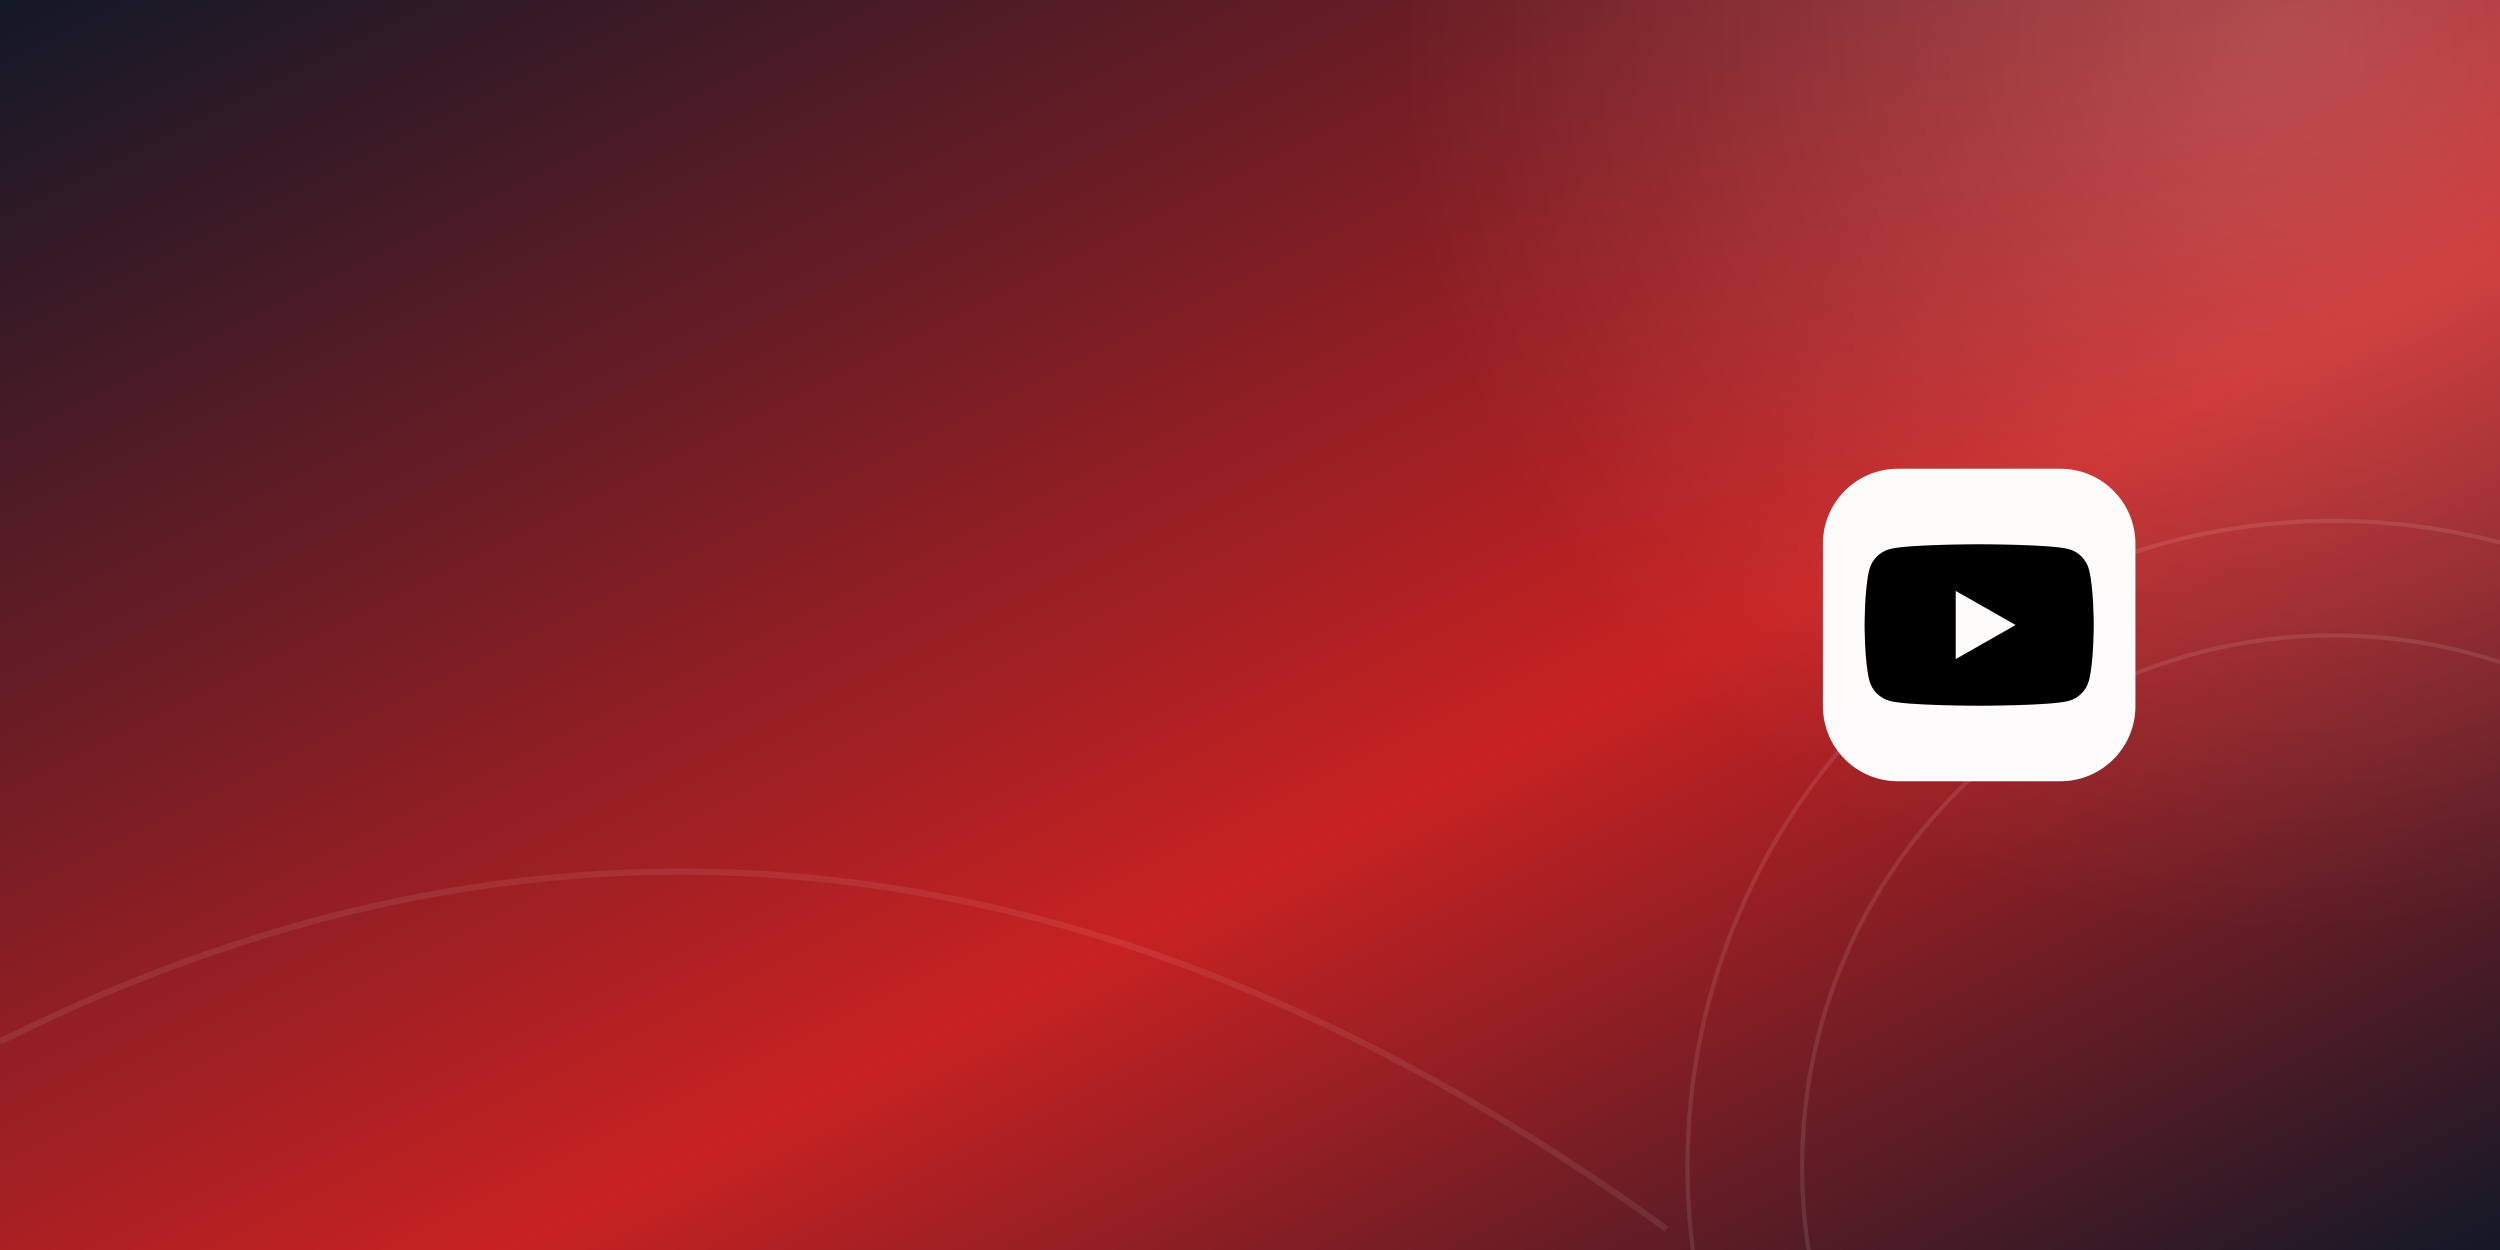
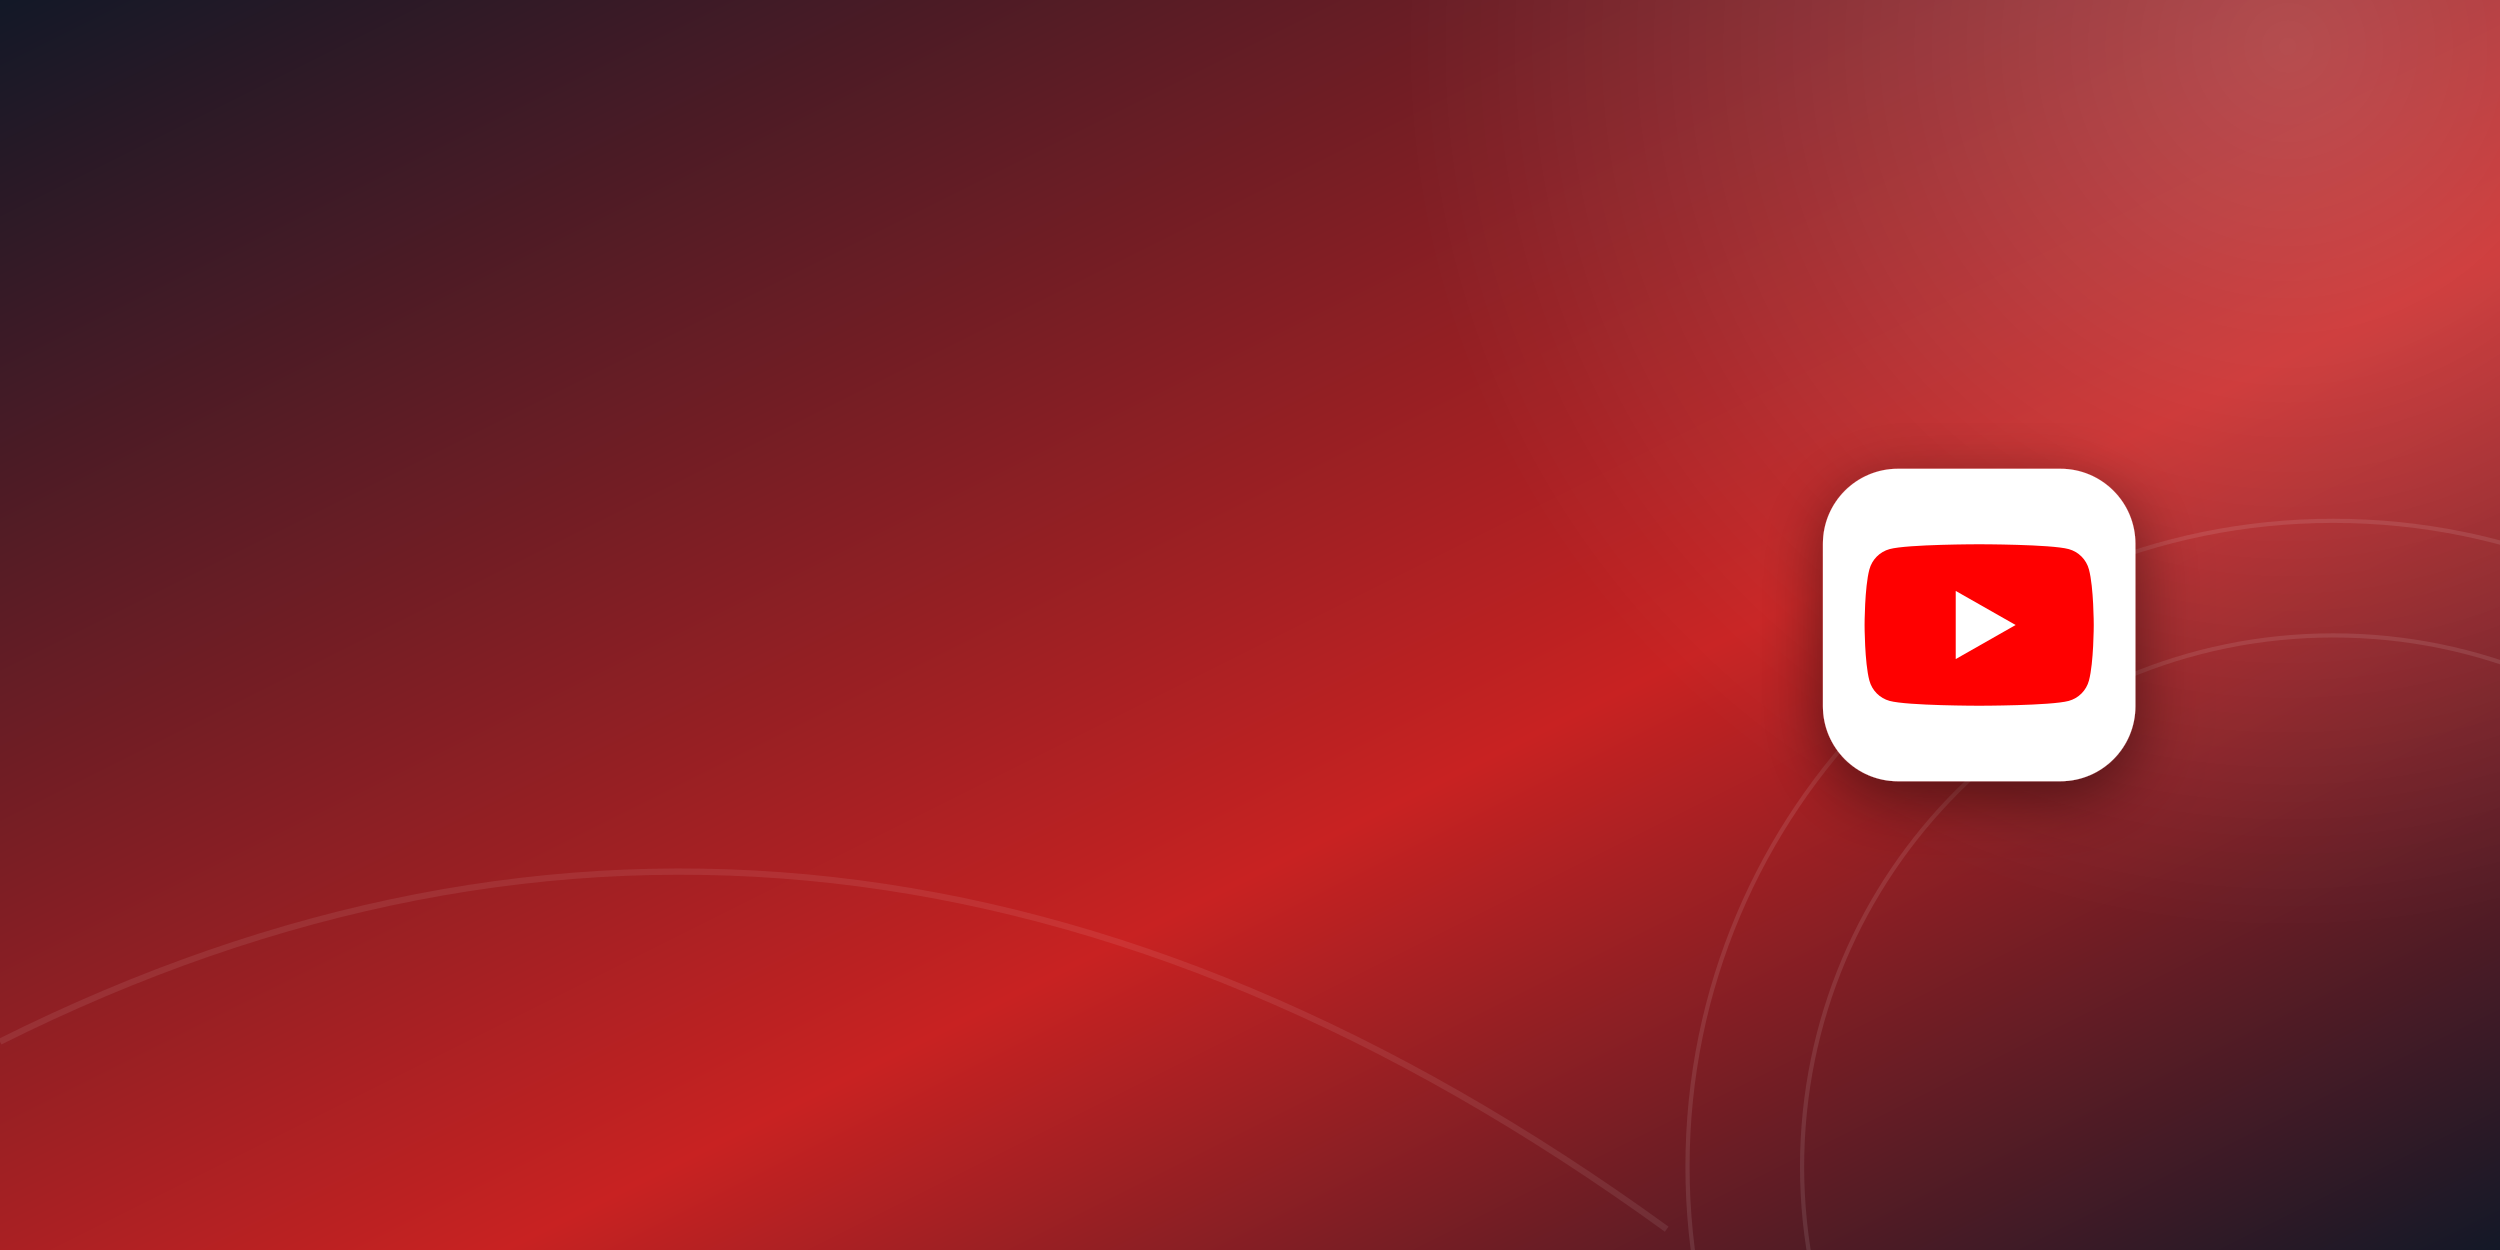
<svg xmlns="http://www.w3.org/2000/svg" width="1200" height="600" viewBox="0 0 1200 600" role="img" aria-labelledby="title">
  <defs>
    <linearGradient id="base" x2="1" y2="1">
      <stop stop-color="#111827" />
      <stop offset=".6" stop-color="#c82222" />
      <stop offset="1" stop-color="#111827" />
    </linearGradient>
    <radialGradient id="shine">
      <stop stop-color="#ffffff" stop-opacity=".2" />
      <stop offset="1" stop-color="#ffffff" stop-opacity="0" />
    </radialGradient>
+     <filter id="bShad" x="-20%" y="-20%" width="150%" height="150%">
+       <feDropShadow dx="0" dy="8" stdDeviation="16" flood-color="#000000" flood-opacity="0.5" />
+     </filter>
  </defs>
  <rect width="1200" height="600" fill="url(#base)" />
  <circle cx="1100" cy="20" r="430" fill="url(#shine)" />
  <circle cx="1120" cy="560" r="310" fill="none" stroke="#fff" stroke-opacity=".1" stroke-width="2" />
  <circle cx="1120" cy="560" r="255" fill="none" stroke="#fff" stroke-opacity=".1" stroke-width="2" />
  <path d="M0 500 Q400 300 800 590" fill="none" stroke="#fff" stroke-opacity=".08" stroke-width="3" />
-   <rect x="875" y="225" width="150" height="150" rx="36" fill="#ffffff" fill-opacity="0.98" />
+   <rect x="875" y="225" width="150" height="150" rx="36" fill="#ffffff" filter="url(#bShad)" />
  <svg x="895" y="245" width="110" height="110" viewBox="0 0 24 24">
-     <path d="M23.498 6.186a3.016 3.016 0 0 0-2.122-2.136C19.505 3.545 12 3.545 12 3.545s-7.505 0-9.377.505A3.017 3.017 0 0 0 .502 6.186C0 8.07 0 12 0 12s0 3.93.502 5.814a3.016 3.016 0 0 0 2.122 2.136c1.871.505 9.376.505 9.376.505s7.505 0 9.377-.505a3.015 3.015 0 0 0 2.122-2.136C24 15.93 24 12 24 12s0-3.93-.502-5.814zM9.545 15.568V8.432L15.818 12l-6.273 3.568z" />
+     <path fill="#ff0000" fill-rule="evenodd" clip-rule="evenodd" d="M23.498 6.186a3.016 3.016 0 0 0-2.122-2.136C19.505 3.545 12 3.545 12 3.545s-7.505 0-9.377.505A3.017 3.017 0 0 0 .502 6.186C0 8.07 0 12 0 12s0 3.93.502 5.814a3.016 3.016 0 0 0 2.122 2.136c1.871.505 9.376.505 9.376.505s7.505 0 9.377-.505a3.015 3.015 0 0 0 2.122-2.136C24 15.93 24 12 24 12s0-3.93-.502-5.814zM9.545 15.568V8.432L15.818 12l-6.273 3.568z" />
  </svg>
</svg>
